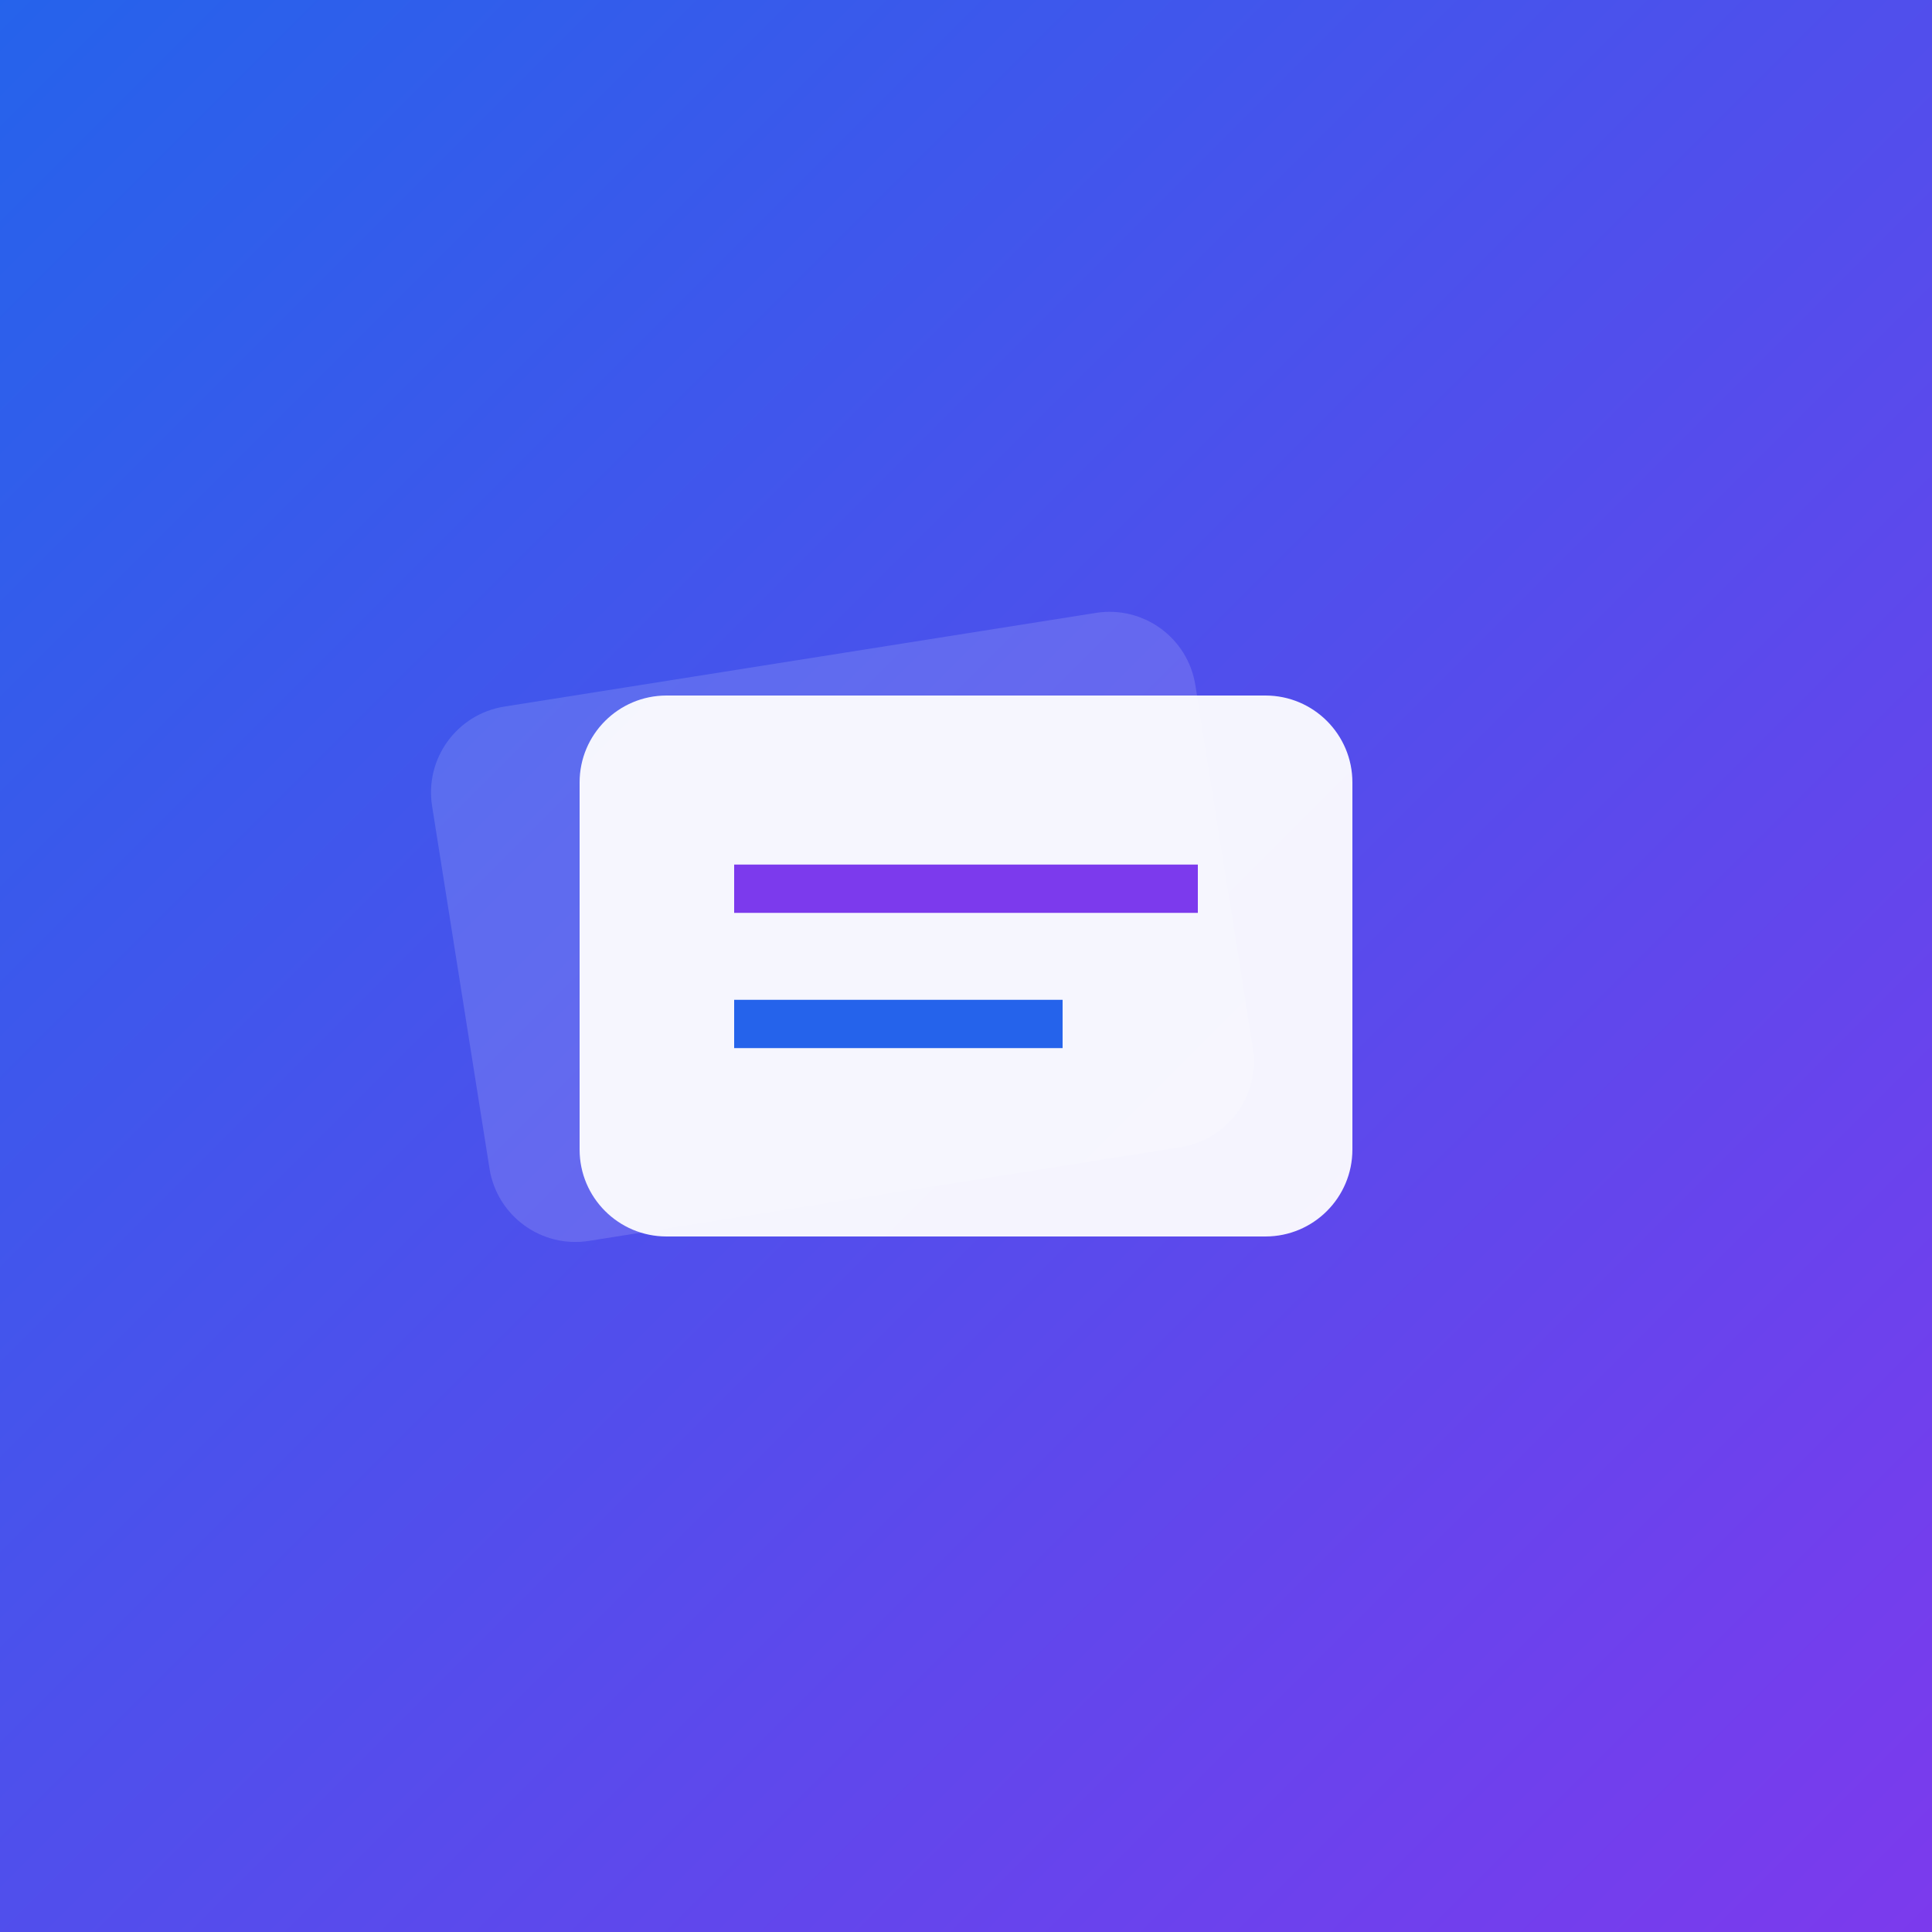
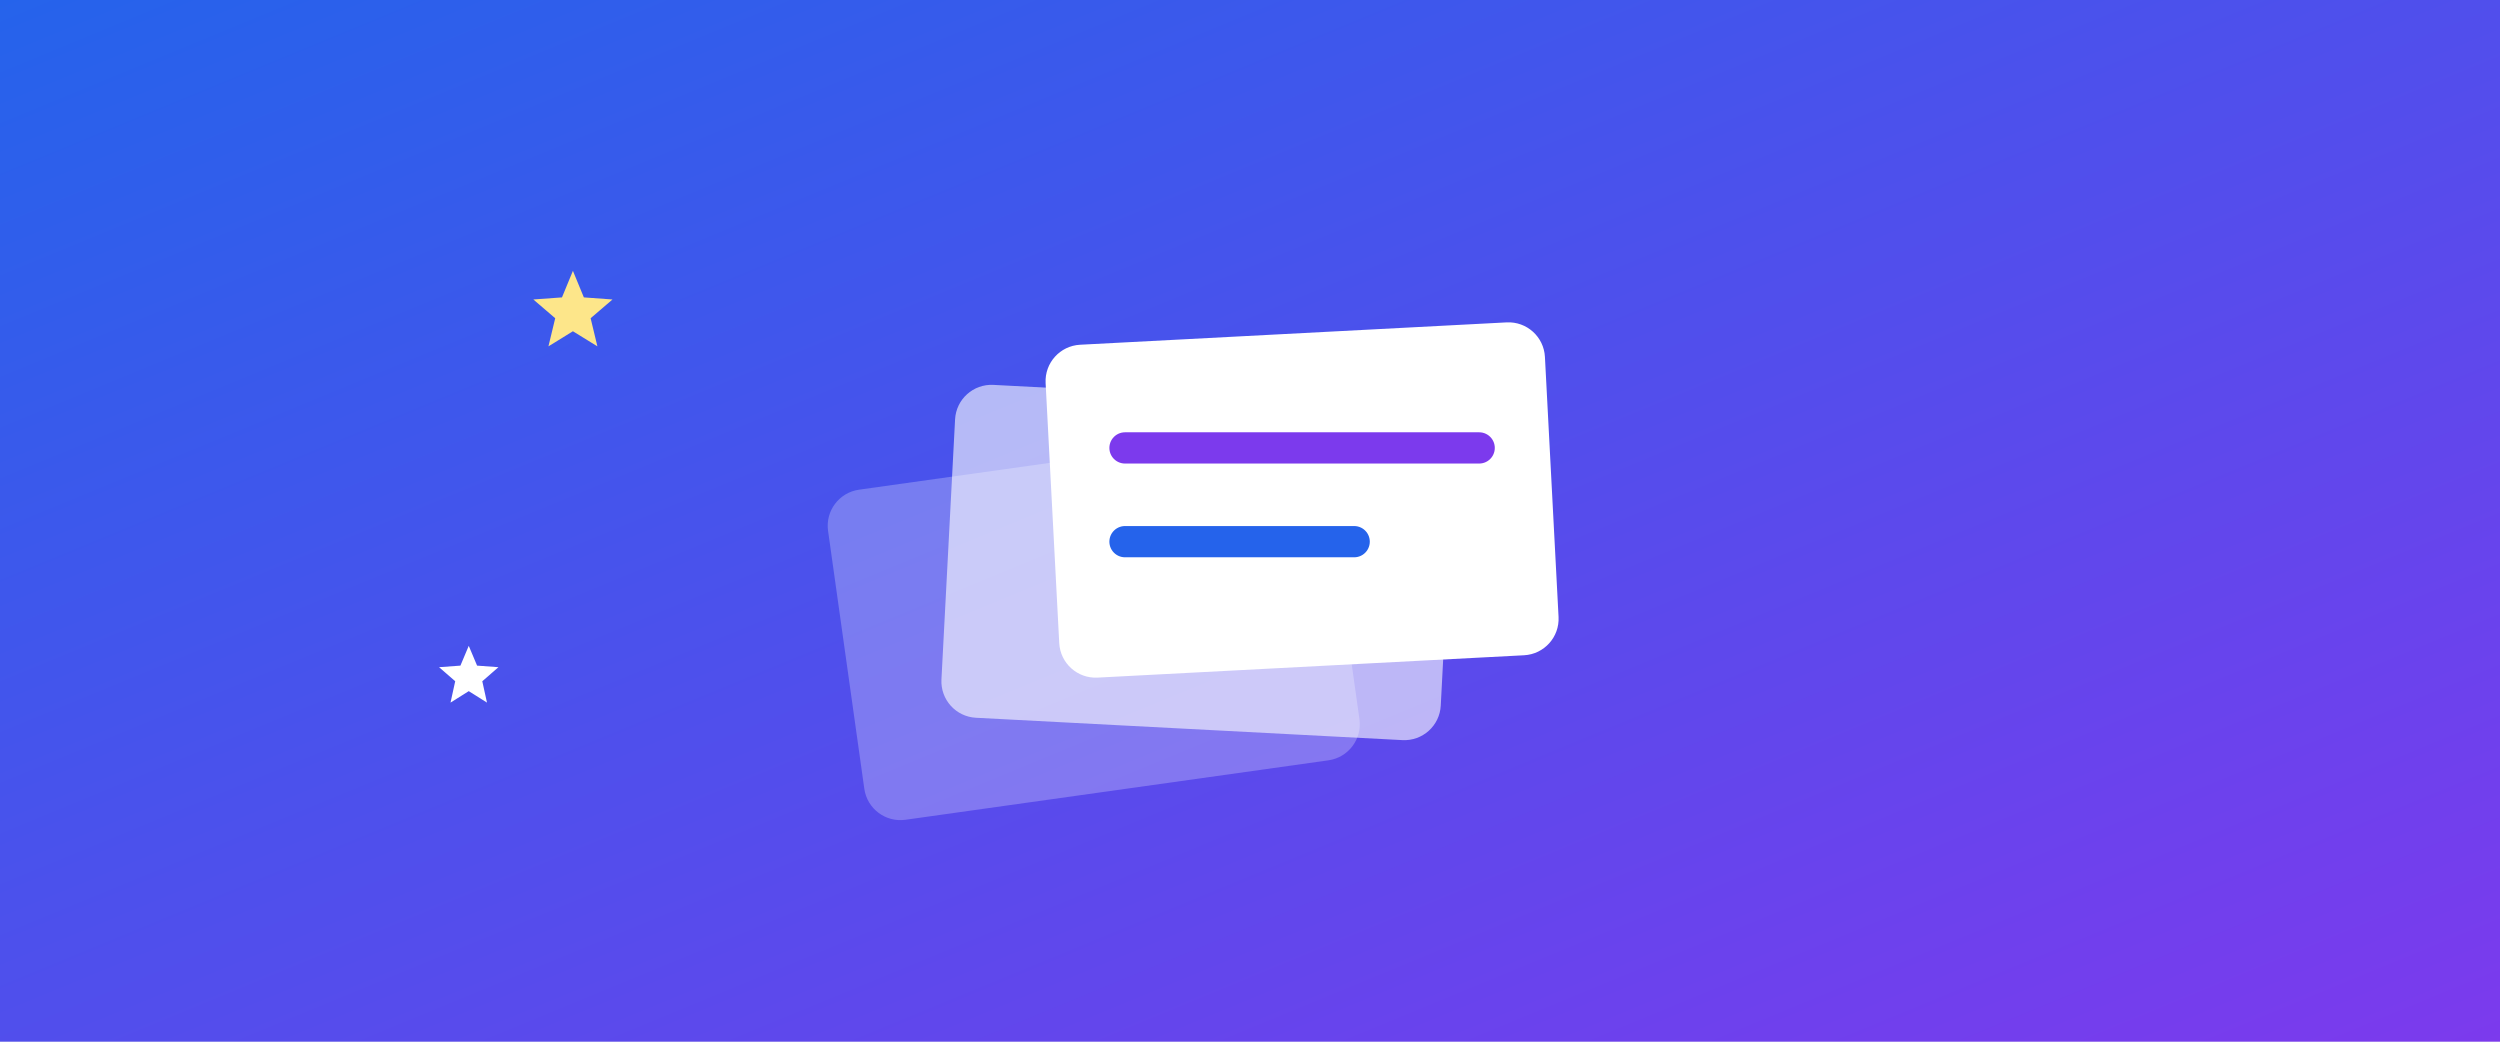
- <svg xmlns="http://www.w3.org/2000/svg" viewBox="0 0 200 200" role="img" aria-label="Réviser en prépa avec des flashcards">
+ <svg xmlns="http://www.w3.org/2000/svg" viewBox="0 0 480 200" role="img" aria-label="Réviser en prépa avec des flashcards">
  <defs>
    <linearGradient id="g" x1="0" y1="0" x2="1" y2="1">
      <stop offset="0" stop-color="#2563eb" />
      <stop offset="1" stop-color="#7c3aed" />
    </linearGradient>
  </defs>
-   <rect width="200" height="200" fill="url(#g)" />
-   <g transform="translate(100 100)">
-     <rect x="-52" y="-34" width="80" height="56" rx="9" fill="rgba(255,255,255,.14)" transform="rotate(-9)" />
-     <rect x="-40" y="-28" width="80" height="56" rx="9" fill="rgba(255,255,255,.94)" />
-     <line x1="-24" y1="-8" x2="24" y2="-8" stroke="#7c3aed" stroke-width="5" />
-     <line x1="-24" y1="6" x2="10" y2="6" stroke="#2563eb" stroke-width="5" />
-   </g>
+   <rect width="480" height="200" fill="url(#g)" />
+   <rect x="162.0" y="88.0" width="96" height="64" rx="7" fill="rgba(255,255,255,.25)" transform="rotate(-8 210 120)" />
+   <rect x="182.0" y="76.0" width="96" height="64" rx="7" fill="rgba(255,255,255,.6)" transform="rotate(3 230 108)" />
+   <rect x="202.0" y="64.0" width="96" height="64" rx="7" fill="#ffffff" transform="rotate(-3 250 96)" />
+   <line x1="216" y1="86" x2="284" y2="86" stroke="#7c3aed" stroke-width="6" stroke-linecap="round" />
+   <line x1="216" y1="104" x2="260" y2="104" stroke="#2563eb" stroke-width="6" stroke-linecap="round" />
+   <polygon points="110.0,52.0 112.1,57.1 117.6,57.5 113.4,61.1 114.7,66.5 110.0,63.6 105.3,66.5 106.6,61.1 102.4,57.5 107.9,57.1" fill="#fde68a" />
+   <polygon points="90.0,124.0 91.6,127.8 95.7,128.1 92.6,130.8 93.5,134.9 90.0,132.7 86.5,134.9 87.4,130.8 84.3,128.1 88.4,127.8" fill="#fff" />
</svg>
